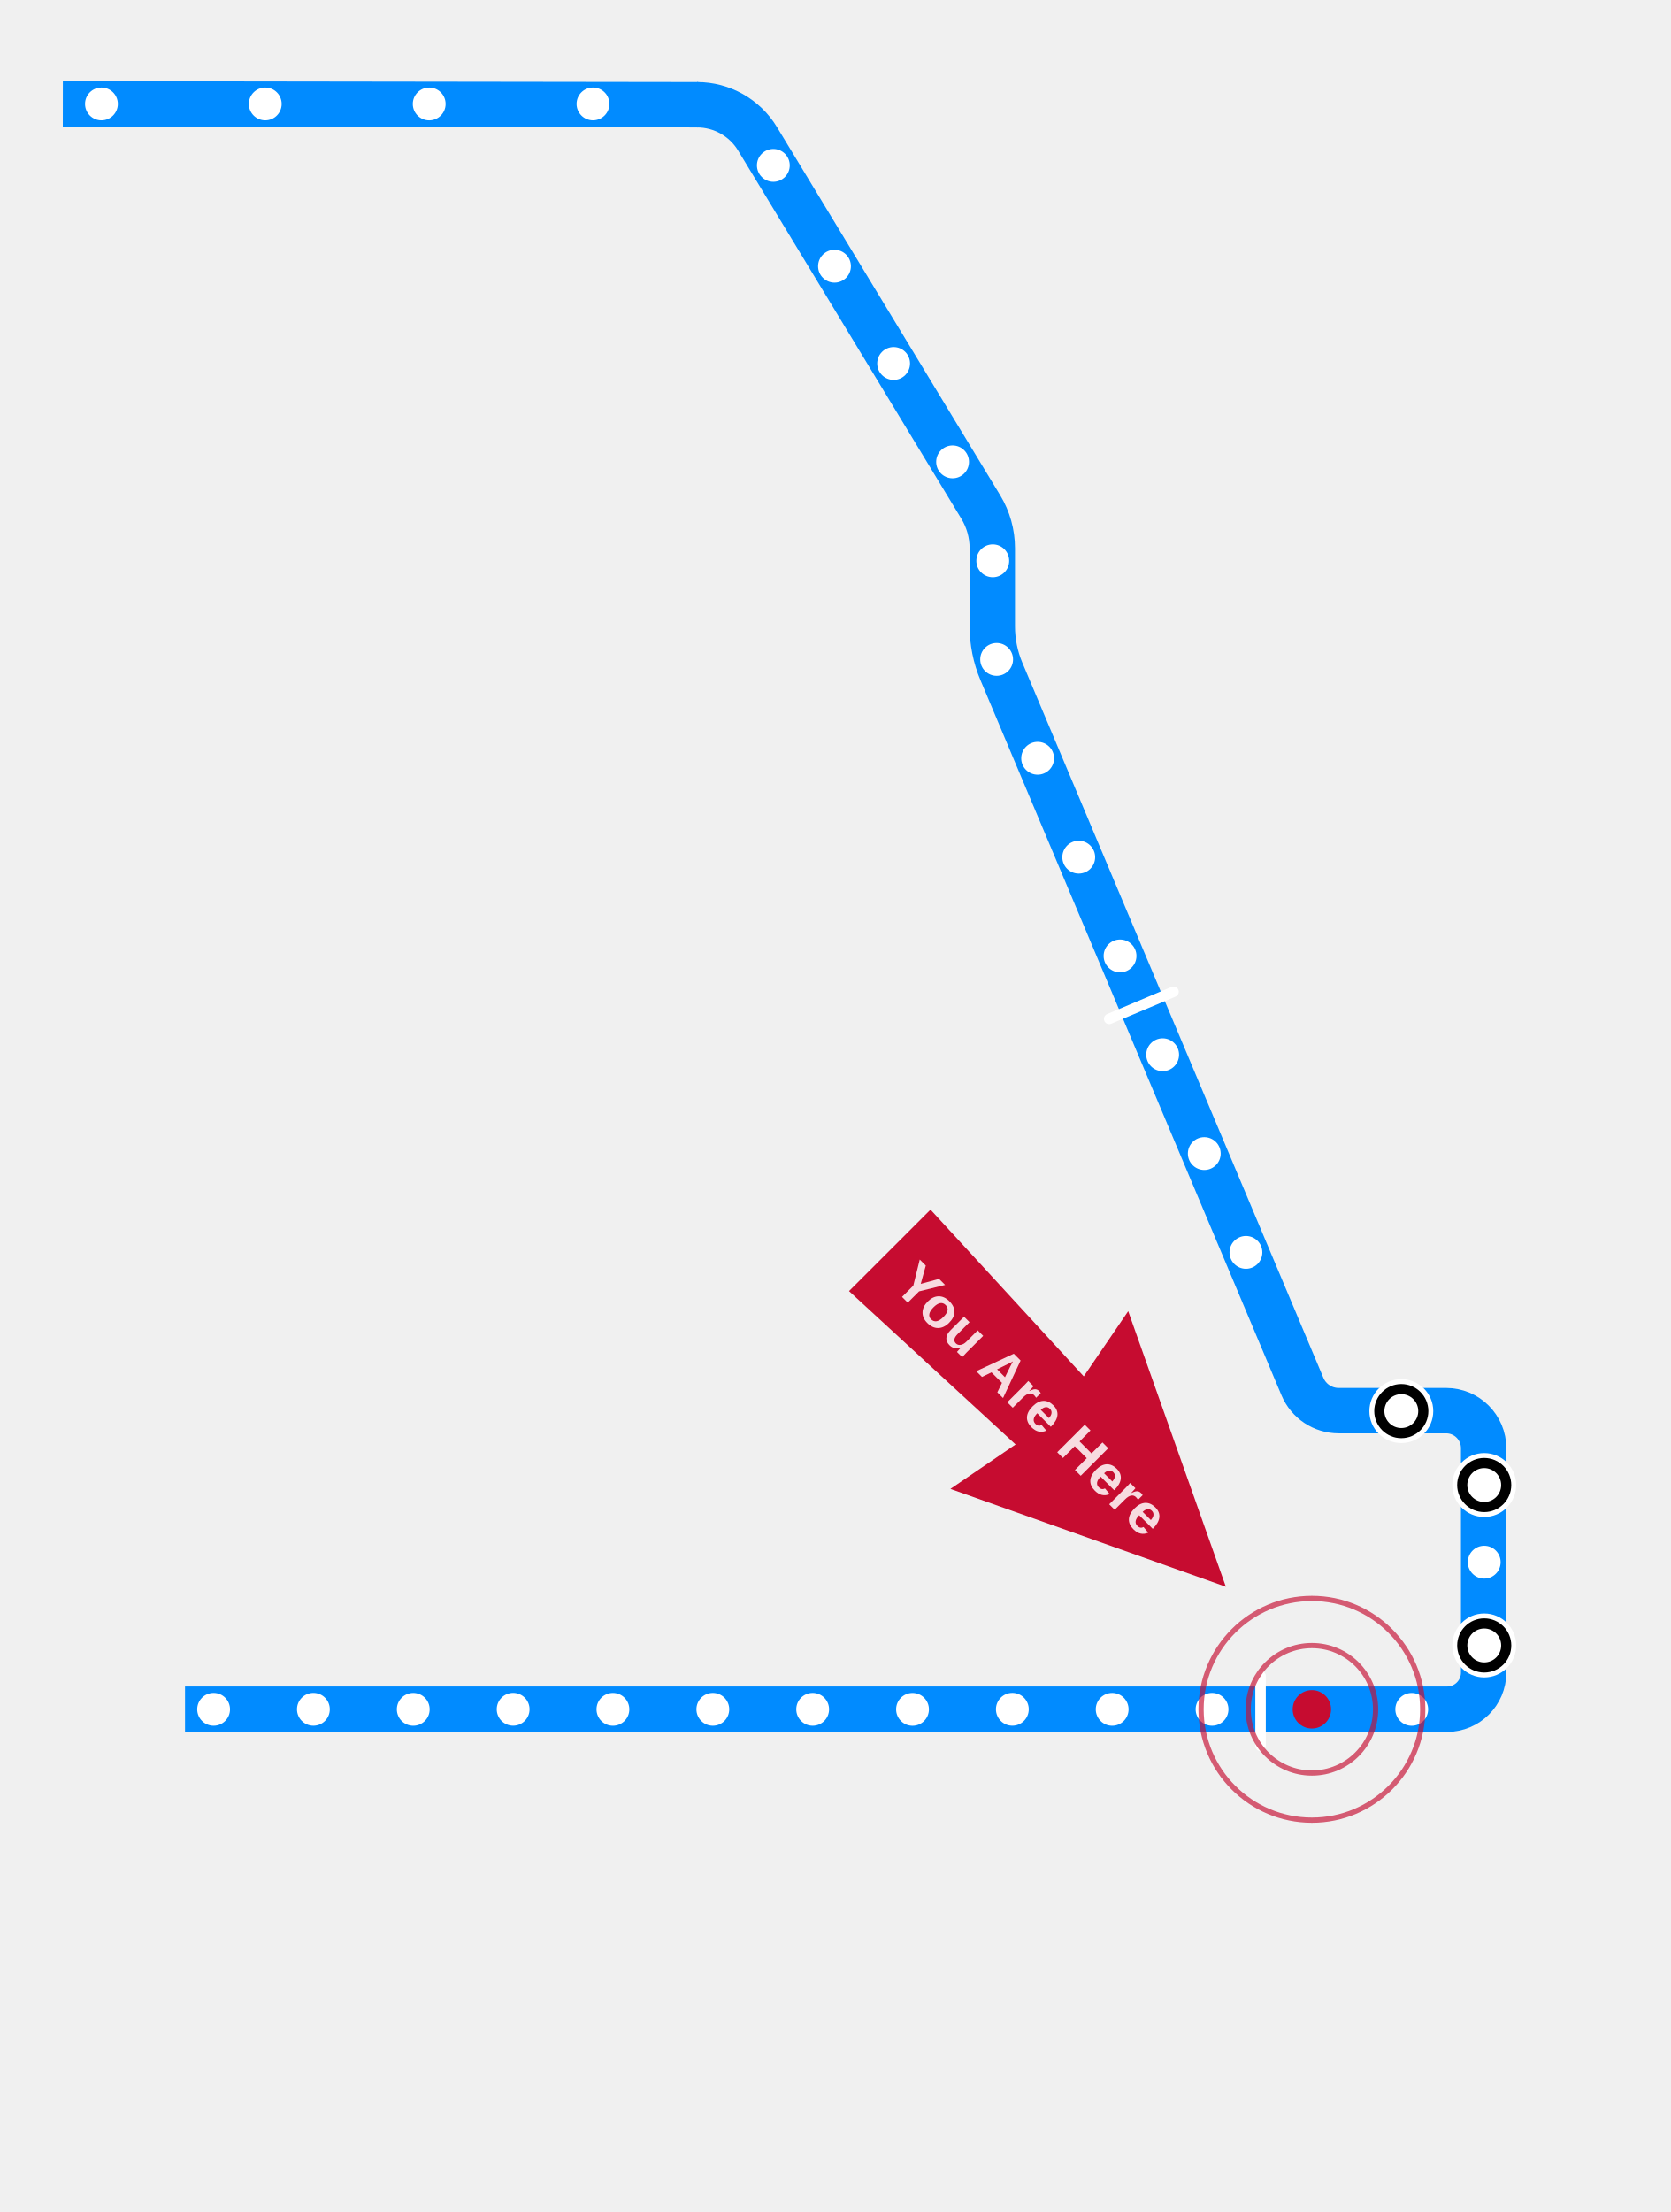
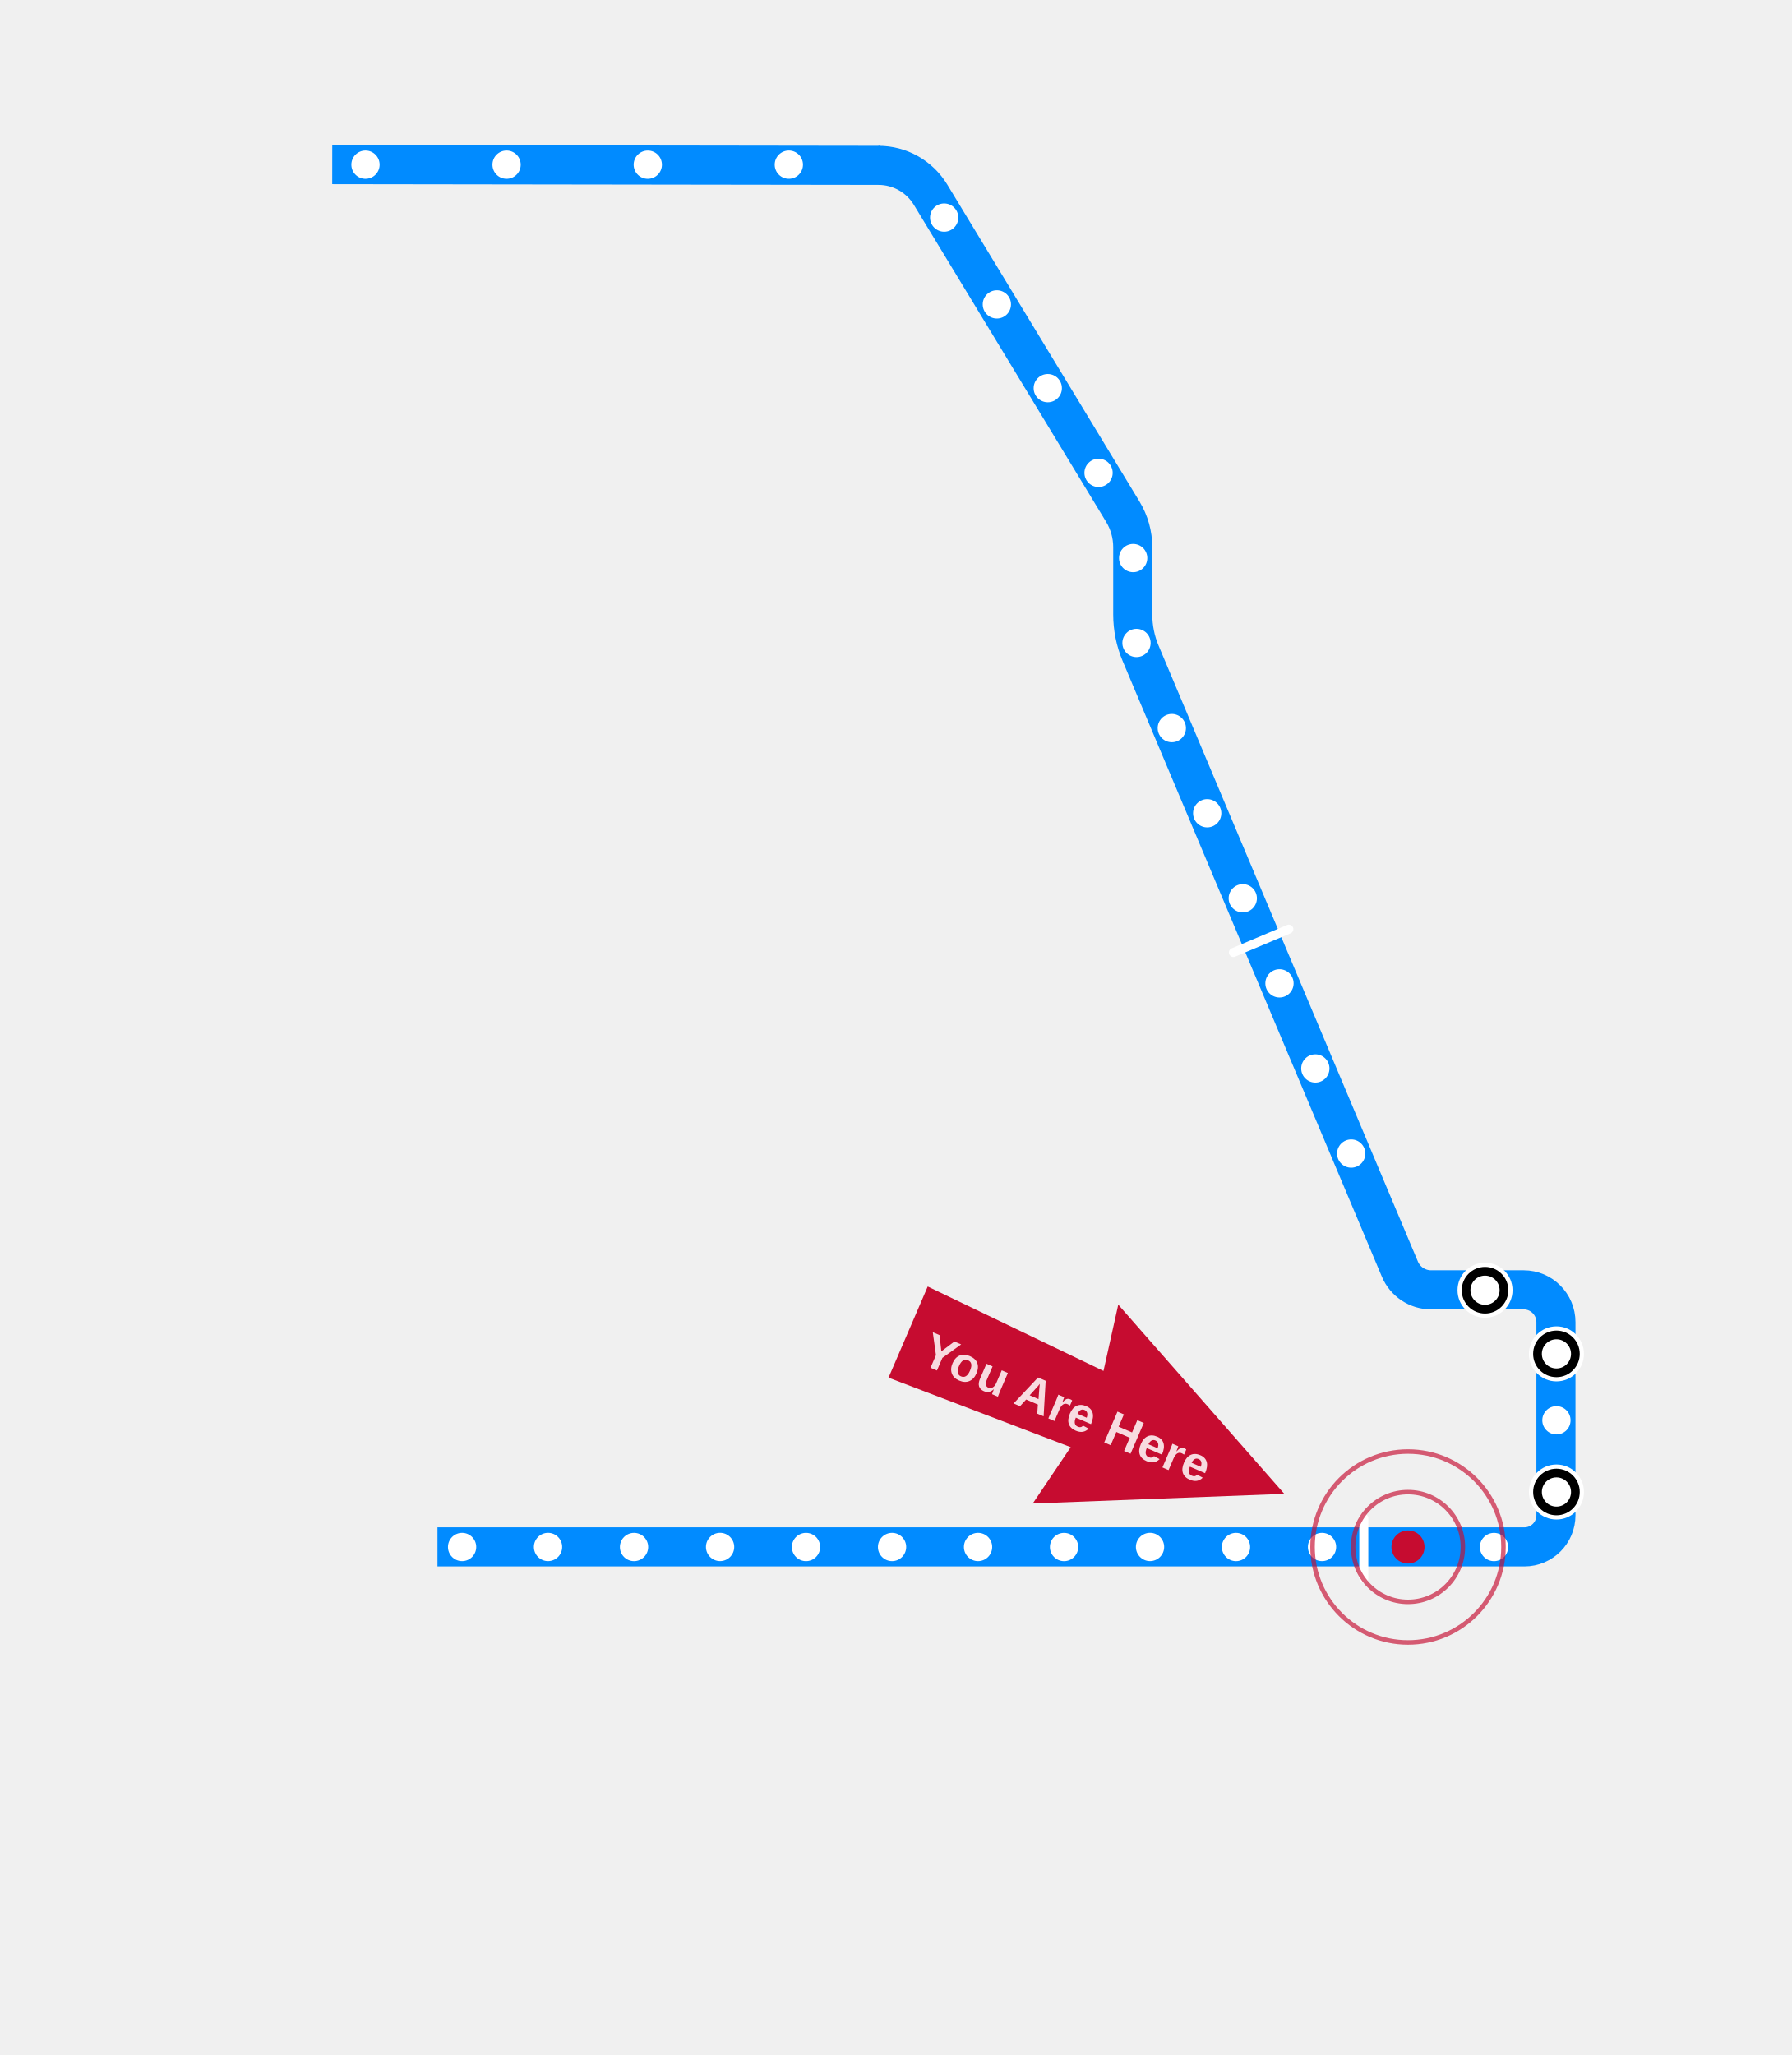
- <svg xmlns="http://www.w3.org/2000/svg" width="957" height="1267" viewBox="0 0 957 1267">
+ <svg xmlns="http://www.w3.org/2000/svg" width="1192" height="1367" viewBox="-185 -50 1192 1367">
  <path id="Path" fill="#000000" stroke="#018bff" stroke-width="26" d="M 36 59.5 L 400 60.002" />
  <path id="path1" fill="none" stroke="#018bff" stroke-width="26" d="M 400 60 L 399.36 60 C 413.518 60 426.649 67.394 433.99 79.5 L 561.9 290.41 C 566.217 297.525 568.5 305.688 568.5 314.01 L 568.5 358.75 C 568.499 367.615 570.27 376.39 573.71 384.56 L 746.2 794.23 C 749.713 802.575 757.886 808.001 766.94 808 L 828.5 808 C 840.374 808 850 817.626 850 829.5 L 850 958 C 850 969.598 840.598 979 829 979 L 106 979" />
  <path id="path2" fill="#ffffff" stroke="none" d="M 67.52 59.54 C 67.52 64.731 63.311 68.94 58.12 68.94 C 52.929 68.94 48.72 64.731 48.72 59.54 C 48.72 54.349 52.929 50.14 58.12 50.14 C 63.311 50.14 67.52 54.349 67.52 59.54 Z" />
  <path id="path3" fill="#ffffff" stroke="none" d="M 161.37 59.54 C 161.37 64.731 157.161 68.94 151.97 68.94 C 146.779 68.94 142.57 64.731 142.57 59.54 C 142.57 54.349 146.779 50.14 151.97 50.14 C 157.161 50.14 161.37 54.349 161.37 59.54 Z" />
  <path id="path4" fill="#ffffff" stroke="none" d="M 255.3 59.55 C 255.3 64.741 251.091 68.95 245.9 68.95 C 240.709 68.95 236.5 64.741 236.5 59.55 C 236.5 54.359 240.709 50.15 245.9 50.15 C 251.091 50.15 255.3 54.359 255.3 59.55 Z" />
  <path id="path5" fill="#ffffff" stroke="none" d="M 349.13 59.53 C 349.13 64.721 344.921 68.93 339.73 68.93 C 334.539 68.93 330.33 64.721 330.33 59.53 C 330.33 54.339 334.539 50.13 339.73 50.13 C 344.921 50.13 349.13 54.339 349.13 59.53 Z" />
  <path id="path6" fill="#ffffff" stroke="none" d="M 452.46 94.73 C 452.46 99.922 448.251 104.13 443.06 104.13 C 437.869 104.13 433.66 99.922 433.66 94.73 C 433.66 89.539 437.869 85.33 443.06 85.33 C 448.251 85.33 452.46 89.539 452.46 94.73 Z" />
  <path id="path7" fill="#ffffff" stroke="none" d="M 487.5 152.48 C 487.5 157.672 483.291 161.88 478.1 161.88 C 472.909 161.88 468.7 157.672 468.7 152.48 C 468.7 147.289 472.909 143.08 478.1 143.08 C 483.291 143.08 487.5 147.289 487.5 152.48 Z" />
  <path id="path8" fill="#ffffff" stroke="none" d="M 521.37 208.2 C 521.37 213.391 517.161 217.6 511.97 217.6 C 506.779 217.6 502.57 213.391 502.57 208.2 C 502.57 203.009 506.779 198.8 511.97 198.8 C 517.161 198.8 521.37 203.009 521.37 208.2 Z" />
  <path id="path9" fill="#ffffff" stroke="none" d="M 555.15 264.55 C 555.15 269.741 550.941 273.95 545.75 273.95 C 540.559 273.95 536.35 269.741 536.35 264.55 C 536.35 259.359 540.559 255.15 545.75 255.15 C 550.941 255.15 555.15 259.359 555.15 264.55 Z" />
  <path id="path10" fill="#ffffff" stroke="none" d="M 578.17 321.23 C 578.17 326.422 573.961 330.63 568.77 330.63 C 563.579 330.63 559.37 326.422 559.37 321.23 C 559.37 316.039 563.579 311.83 568.77 311.83 C 573.961 311.83 578.17 316.039 578.17 321.23 Z" />
  <path id="path11" fill="#ffffff" stroke="none" d="M 580.39 377.7 C 580.39 382.891 576.181 387.1 570.99 387.1 C 565.799 387.1 561.59 382.891 561.59 377.7 C 561.59 372.509 565.799 368.3 570.99 368.3 C 576.181 368.3 580.39 372.509 580.39 377.7 Z" />
  <path id="path12" fill="#ffffff" stroke="none" d="M 603.88 434.33 C 603.88 439.521 599.671 443.73 594.48 443.73 C 589.289 443.73 585.08 439.521 585.08 434.33 C 585.08 429.139 589.289 424.93 594.48 424.93 C 599.671 424.93 603.88 429.139 603.88 434.33 Z" />
  <path id="path13" fill="#ffffff" stroke="none" d="M 627.42 490.98 C 627.42 496.172 623.211 500.38 618.02 500.38 C 612.829 500.38 608.62 496.172 608.62 490.98 C 608.62 485.789 612.829 481.58 618.02 481.58 C 623.211 481.58 627.42 485.789 627.42 490.98 Z" />
  <path id="path14" fill="#ffffff" stroke="none" d="M 651.09 547.54 C 651.09 552.732 646.881 556.94 641.69 556.94 C 636.499 556.94 632.29 552.732 632.29 547.54 C 632.29 542.349 636.499 538.14 641.69 538.14 C 646.881 538.14 651.09 542.349 651.09 547.54 Z" />
  <path id="path15" fill="#ffffff" stroke="none" d="M 675.5 604.13 C 675.5 609.321 671.292 613.53 666.1 613.53 C 660.909 613.53 656.7 609.321 656.7 604.13 C 656.7 598.939 660.909 594.73 666.1 594.73 C 671.292 594.73 675.5 598.939 675.5 604.13 Z" />
  <path id="path16" fill="#ffffff" stroke="none" d="M 699.35 660.74 C 699.35 665.931 695.141 670.14 689.95 670.14 C 684.759 670.14 680.55 665.931 680.55 660.74 C 680.55 655.549 684.759 651.34 689.95 651.34 C 695.141 651.34 699.35 655.549 699.35 660.74 Z" />
  <path id="path17" fill="#ffffff" stroke="none" d="M 723.21 717.35 C 723.21 722.542 719.001 726.75 713.81 726.75 C 708.619 726.75 704.41 722.542 704.41 717.35 C 704.41 712.159 708.619 707.95 713.81 707.95 C 719.001 707.95 723.21 712.159 723.21 717.35 Z" />
  <path id="path18" fill="#ffffff" stroke="none" d="M 859.73 894.79 C 859.73 899.982 855.521 904.19 850.33 904.19 C 845.139 904.19 840.93 899.982 840.93 894.79 C 840.93 889.599 845.139 885.39 850.33 885.39 C 855.521 885.39 859.73 889.599 859.73 894.79 Z" />
  <path id="path19" fill="#ffffff" stroke="none" d="M 131.78 979.07 C 131.78 984.261 127.571 988.47 122.38 988.47 C 117.189 988.47 112.98 984.261 112.98 979.07 C 112.98 973.879 117.189 969.67 122.38 969.67 C 127.571 969.67 131.78 973.879 131.78 979.07 Z" />
  <path id="path20" fill="#ffffff" stroke="none" d="M 188.95 979.06 C 188.95 984.251 184.741 988.46 179.55 988.46 C 174.359 988.46 170.15 984.251 170.15 979.06 C 170.15 973.869 174.359 969.66 179.55 969.66 C 184.741 969.66 188.95 973.869 188.95 979.06 Z" />
  <path id="path21" fill="#ffffff" stroke="none" d="M 246.16 979.08 C 246.16 984.271 241.951 988.48 236.76 988.48 C 231.569 988.48 227.36 984.271 227.36 979.08 C 227.36 973.889 231.569 969.68 236.76 969.68 C 241.951 969.68 246.16 973.889 246.16 979.08 Z" />
  <path id="path22" fill="#ffffff" stroke="none" d="M 303.39 979.05 C 303.39 984.241 299.181 988.45 293.99 988.45 C 288.799 988.45 284.59 984.241 284.59 979.05 C 284.59 973.859 288.799 969.65 293.99 969.65 C 299.181 969.65 303.39 973.859 303.39 979.05 Z" />
  <path id="path23" fill="#ffffff" stroke="none" d="M 360.55 979.08 C 360.55 984.271 356.341 988.48 351.15 988.48 C 345.959 988.48 341.75 984.271 341.75 979.08 C 341.75 973.889 345.959 969.68 351.15 969.68 C 356.341 969.68 360.55 973.889 360.55 979.08 Z" />
  <path id="path24" fill="#ffffff" stroke="none" d="M 417.79 979.07 C 417.79 984.261 413.581 988.47 408.39 988.47 C 403.199 988.47 398.99 984.261 398.99 979.07 C 398.99 973.879 403.199 969.67 408.39 969.67 C 413.581 969.67 417.79 973.879 417.79 979.07 Z" />
  <path id="path25" fill="#ffffff" stroke="none" d="M 474.99 979.07 C 474.99 984.261 470.781 988.47 465.59 988.47 C 460.399 988.47 456.19 984.261 456.19 979.07 C 456.19 973.879 460.399 969.67 465.59 969.67 C 470.781 969.67 474.99 973.879 474.99 979.07 Z" />
  <path id="path26" fill="#ffffff" stroke="none" d="M 532.2 979.09 C 532.2 984.281 527.991 988.49 522.8 988.49 C 517.609 988.49 513.4 984.281 513.4 979.09 C 513.4 973.898 517.609 969.69 522.8 969.69 C 527.991 969.69 532.2 973.898 532.2 979.09 Z" />
  <path id="path27" fill="#ffffff" stroke="none" d="M 589.39 979.05 C 589.39 984.241 585.181 988.45 579.99 988.45 C 574.799 988.45 570.59 984.241 570.59 979.05 C 570.59 973.859 574.799 969.65 579.99 969.65 C 585.181 969.65 589.39 973.859 589.39 979.05 Z" />
  <path id="path28" fill="#ffffff" stroke="none" d="M 646.58 979.08 C 646.58 984.271 642.371 988.48 637.18 988.48 C 631.989 988.48 627.78 984.271 627.78 979.08 C 627.78 973.889 631.989 969.68 637.18 969.68 C 642.371 969.68 646.58 973.889 646.58 979.08 Z" />
  <path id="path29" fill="#ffffff" stroke="none" d="M 703.8 979.07 C 703.8 984.261 699.591 988.47 694.4 988.47 C 689.208 988.47 685 984.261 685 979.07 C 685 973.879 689.208 969.67 694.4 969.67 C 699.591 969.67 703.8 973.879 703.8 979.07 Z" />
  <path id="path30" fill="#c60c30" stroke="none" d="M 760.99 979.07 C 760.99 984.261 756.781 988.47 751.59 988.47 C 746.398 988.47 742.19 984.261 742.19 979.07 C 742.19 973.879 746.398 969.67 751.59 969.67 C 756.781 969.67 760.99 973.879 760.99 979.07 Z" />
  <path id="path31" fill="#ffffff" stroke="none" d="M 818.2 979.09 C 818.2 984.281 813.991 988.49 808.8 988.49 C 803.609 988.49 799.4 984.281 799.4 979.09 C 799.4 973.898 803.609 969.69 808.8 969.69 C 813.991 969.69 818.2 973.898 818.2 979.09 Z" />
  <clipPath id="clipPath1">
    <path d="M 780 786 L 826 786 L 826 832 L 780 832 Z" />
  </clipPath>
  <path id="path32" fill="#ffffff" stroke="none" clip-path="url(#clipPath1)" d="M 821.13 808.26 C 821.13 818.367 812.937 826.56 802.83 826.56 C 792.723 826.56 784.53 818.367 784.53 808.26 C 784.53 798.153 792.723 789.96 802.83 789.96 C 812.937 789.96 821.13 798.153 821.13 808.26 Z" />
  <path id="path33" fill="#ffffff" stroke="none" d="M 868.63 850.6 C 868.63 860.707 860.437 868.9 850.33 868.9 C 840.223 868.9 832.03 860.707 832.03 850.6 C 832.03 840.493 840.223 832.3 850.33 832.3 C 860.437 832.3 868.63 840.493 868.63 850.6 Z" />
  <path id="path34" fill="#ffffff" stroke="none" d="M 868.64 942.49 C 868.64 952.597 860.447 960.79 850.34 960.79 C 840.233 960.79 832.04 952.597 832.04 942.49 C 832.04 932.383 840.233 924.19 850.34 924.19 C 860.447 924.19 868.64 932.383 868.64 942.49 Z" />
  <path id="path35" fill="#000000" stroke="none" d="M 818.33 808.26 C 818.33 816.82 811.39 823.76 802.83 823.76 C 794.27 823.76 787.33 816.82 787.33 808.26 C 787.33 799.7 794.27 792.76 802.83 792.76 C 811.39 792.76 818.33 799.7 818.33 808.26 Z" />
  <path id="path36" fill="#000000" stroke="none" d="M 865.83 850.6 C 865.83 859.16 858.89 866.1 850.33 866.1 C 841.77 866.1 834.83 859.16 834.83 850.6 C 834.83 842.04 841.77 835.1 850.33 835.1 C 858.89 835.1 865.83 842.04 865.83 850.6 Z" />
  <path id="path37" fill="#000000" stroke="none" d="M 865.84 942.49 C 865.84 951.05 858.9 957.99 850.34 957.99 C 841.78 957.99 834.84 951.05 834.84 942.49 C 834.84 933.93 841.78 926.99 850.34 926.99 C 858.9 926.99 865.84 933.93 865.84 942.49 Z" />
  <path id="path38" fill="#ffffff" stroke="none" d="M 812.53 808.26 C 812.53 813.617 808.187 817.96 802.83 817.96 C 797.473 817.96 793.13 813.617 793.13 808.26 C 793.13 802.903 797.473 798.56 802.83 798.56 C 808.187 798.56 812.53 802.903 812.53 808.26 Z" />
  <path id="path39" fill="#ffffff" stroke="none" d="M 860.03 850.6 C 860.03 855.957 855.687 860.3 850.33 860.3 C 844.973 860.3 840.63 855.957 840.63 850.6 C 840.63 845.243 844.973 840.9 850.33 840.9 C 855.687 840.9 860.03 845.243 860.03 850.6 Z" />
  <path id="path40" fill="#ffffff" stroke="none" d="M 860.04 942.49 C 860.04 947.847 855.697 952.19 850.34 952.19 C 844.983 952.19 840.64 947.847 840.64 942.49 C 840.64 937.133 844.983 932.79 850.34 932.79 C 855.697 932.79 860.04 937.133 860.04 942.49 Z" />
  <path id="divider-damen-division" fill="#000000" stroke="#ffffff" stroke-width="6" stroke-linecap="round" d="M 635.46 583.6 L 672.33 568.07" />
  <path id="divider-uic-clinton" fill="#000000" stroke="#ffffff" stroke-width="6" stroke-linecap="round" d="M 722.19 960 L 722.19 1000" />
  <circle cx="751.6" cy="979.07" r="36.5" fill="none" stroke="#c60c30" stroke-width="3" opacity="0.66" />
  <circle cx="751.6" cy="979.07" r="63.5" fill="none" stroke="#c60c30" stroke-width="3" opacity="0.66" />
  <circle id="coverage-dot" cx="751.59" cy="979.07" r="11" fill="#c60c30" stroke="none" />
-   <g id="you-are-here" transform="translate(629.22,0.00) rotate(-30,122.38,979.07)">
+   <g id="you-are-here" transform="translate(-46.45,113.01) rotate(38.25,715.77,830.71)">
    <g id="Group">
-       <path id="path43" fill="#c60c30" stroke="none" d="M 12.502 639.025 L 51.223 762.823 L 6.161 766.187 L 114.801 893.634 L 145.265 728.96 L 104.546 748.553 L 76.258 621.963 Z" />
+       <path id="path44" fill="#c60c30" stroke="none" d="M 461.16 933.009 L 584.958 894.288 L 588.322 939.351 L 715.769 830.71 L 551.095 800.246 L 570.688 840.965 L 444.097 869.253 Z" />
      <g id="g1">
-         <text id="You-Are-Here" opacity="0.85" transform="matrix(0.258521 0.966006 -0.966006 0.258521 775.9927 482.0297)" xml:space="preserve" x="-30.4" y="759" font-family="Arial" font-size="32.4" font-weight="700" fill="#ffffff" letter-spacing="0.312">You Are Here</text>
+         <text id="You-Are-Here" opacity="0.85" transform="matrix(0.966006 -0.258521 0.258521 0.966006 -206.4752 176.7925)" xml:space="preserve" x="464" y="886" font-family="Arial" font-size="32.4" font-weight="700" fill="#ffffff" letter-spacing="0.312">You Are Here</text>
      </g>
    </g>
  </g>
</svg>
